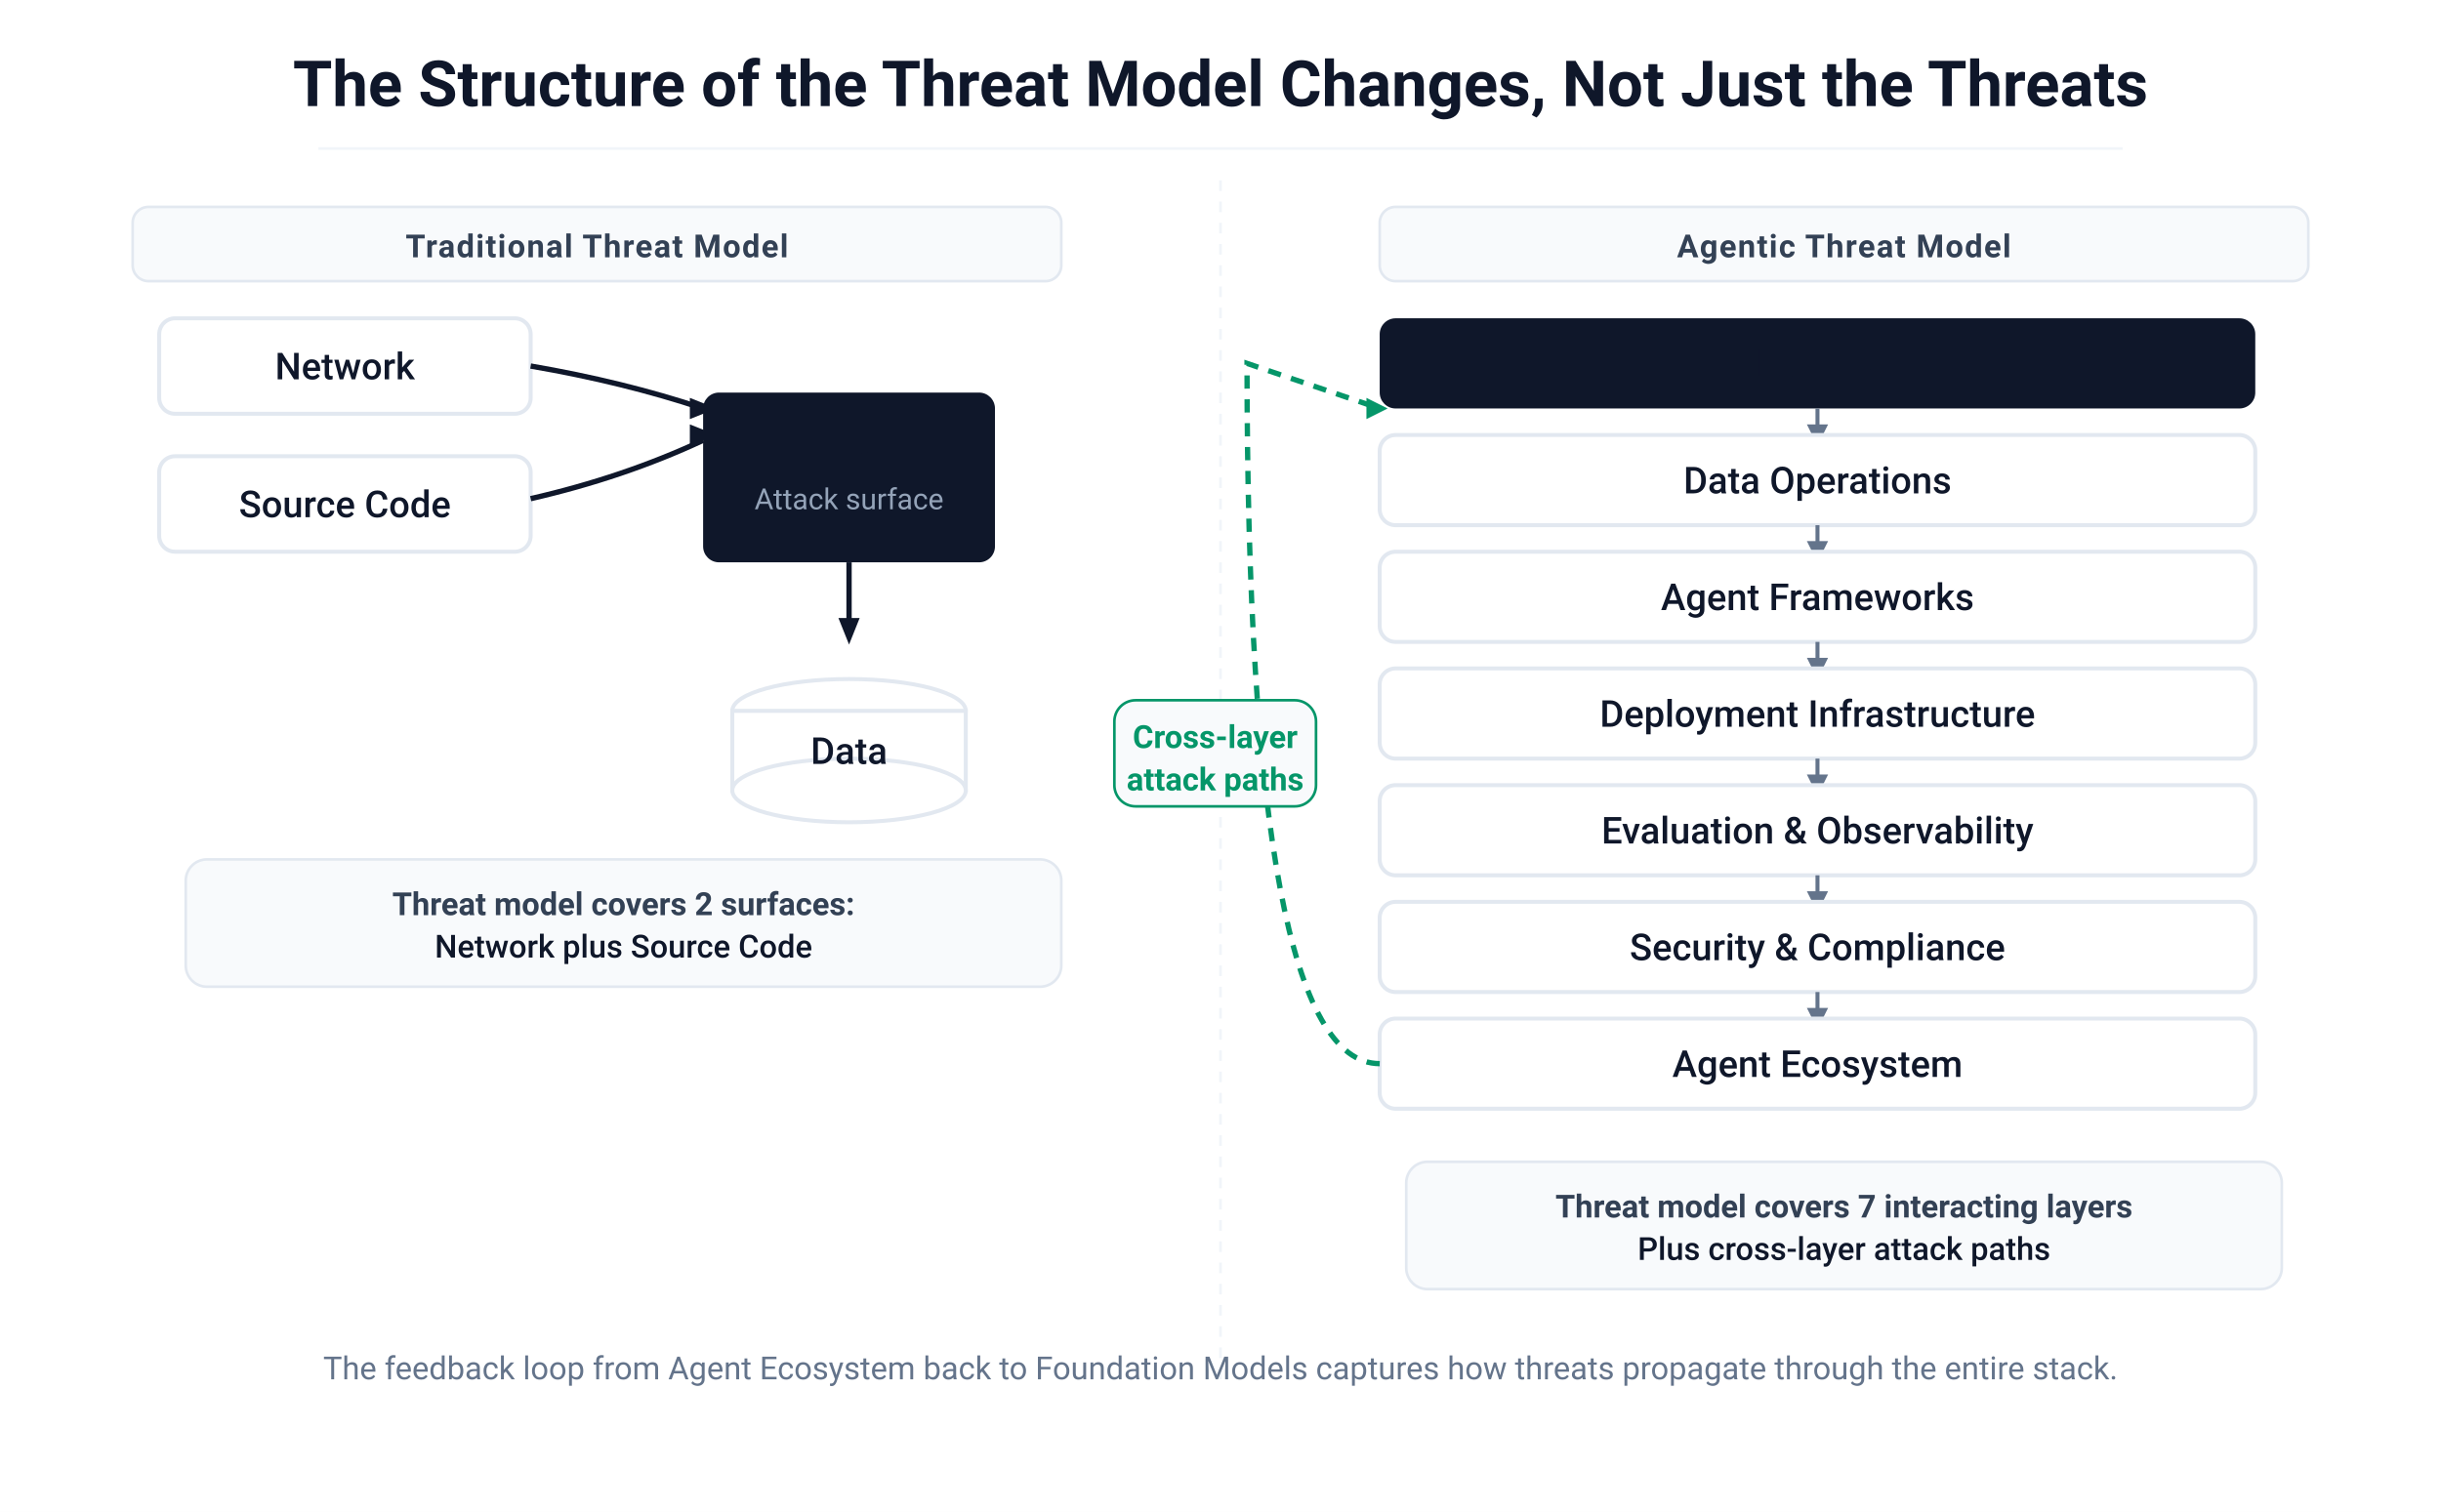
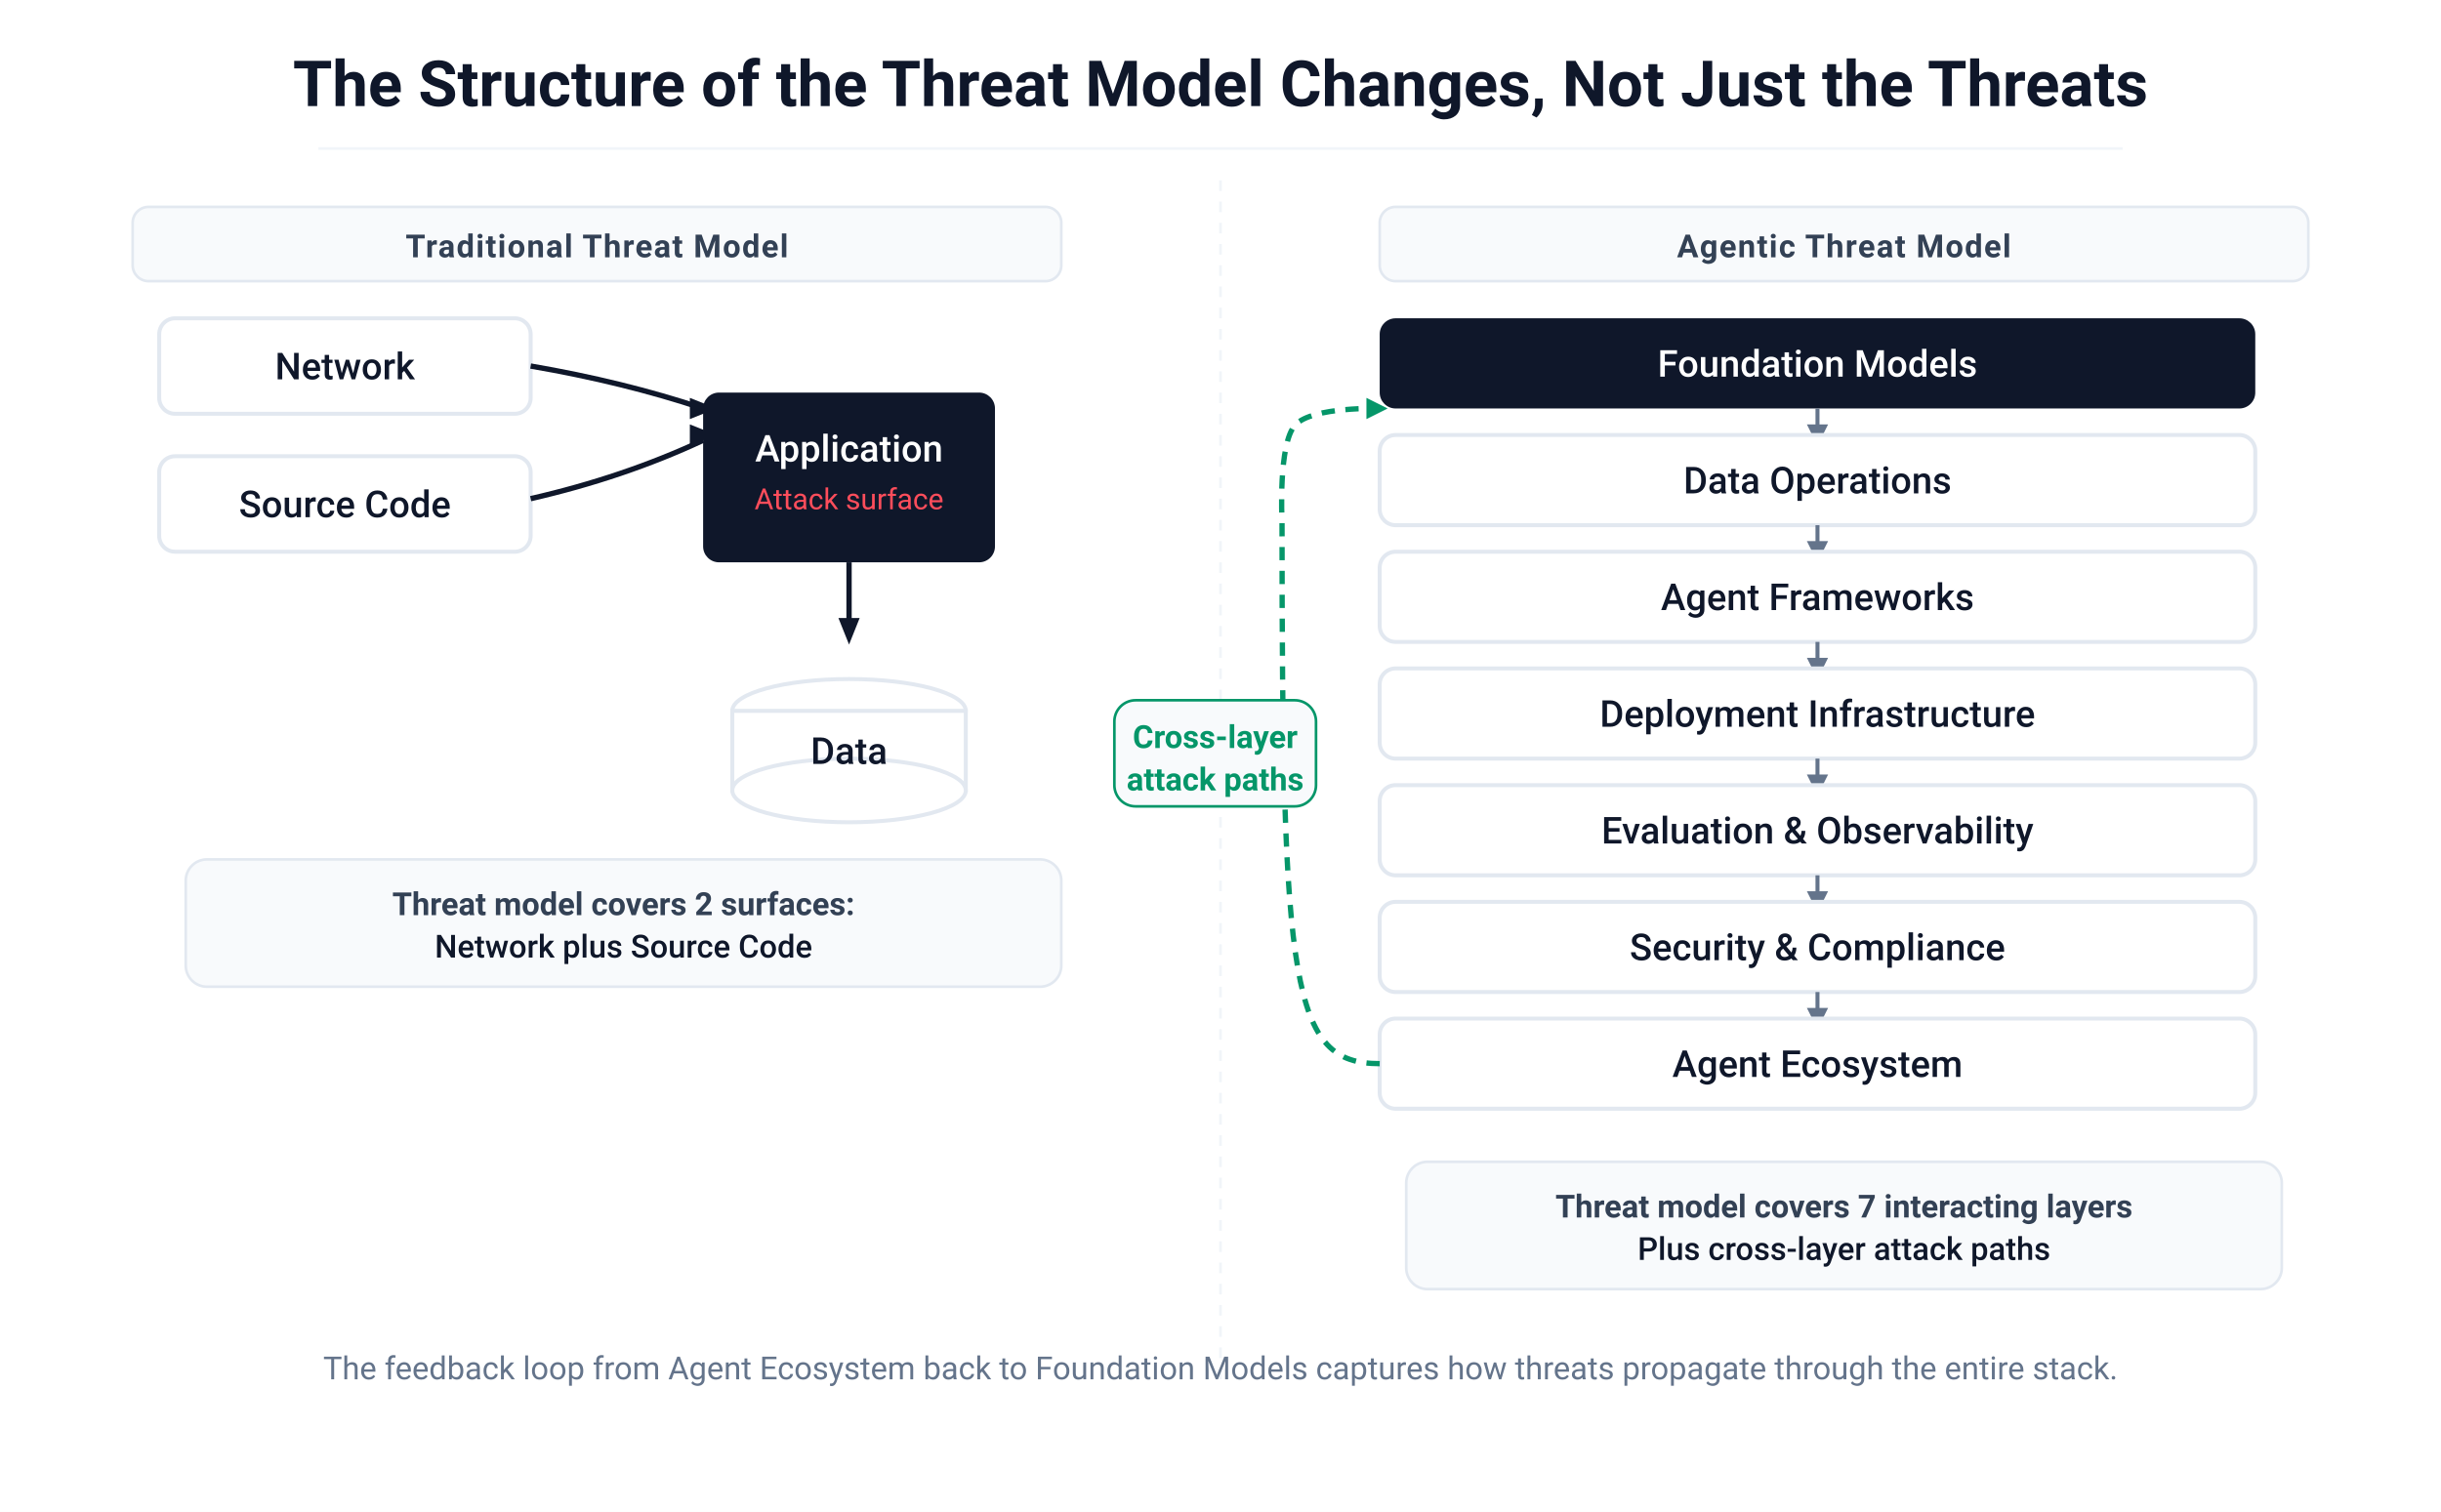
- <svg xmlns="http://www.w3.org/2000/svg" viewBox="0 0 920 570" width="920" height="570">
-   <style>
+ <svg xmlns="http://www.w3.org/2000/svg" viewBox="0 0 920 570" width="920" height="570" version="1.1" id="svg22">
+   <defs id="defs22" />
+   <style id="style1">
    .title { font-family: -apple-system, 'Segoe UI', Roboto, Helvetica, Arial, sans-serif; font-size: 24px; font-weight: 700; fill: #0f172a; }
    .header { font-family: -apple-system, 'Segoe UI', Roboto, Helvetica, Arial, sans-serif; font-size: 12px; font-weight: 600; fill: #334155; letter-spacing: 0.5px; text-transform: uppercase; }
    .body { font-family: -apple-system, 'Segoe UI', Roboto, Helvetica, Arial, sans-serif; font-size: 14px; font-weight: 500; fill: #0f172a; }
    .caption { font-family: -apple-system, 'Segoe UI', Roboto, Helvetica, Arial, sans-serif; font-size: 12px; font-weight: 400; fill: #64748b; }
  </style>
-   <rect width="920" height="570" fill="#ffffff" />
-   <text x="460" y="40" class="title" text-anchor="middle">The Structure of the Threat Model Changes, Not Just the Threats</text>
-   <line x1="120" y1="56" x2="800" y2="56" stroke="#f1f5f9" stroke-width="1" />
-   <line x1="460" y1="68" x2="460" y2="520" stroke="#f1f5f9" stroke-width="1" stroke-dasharray="4,4" />
-   <rect x="50" y="78" width="350" height="28" rx="6" fill="#f8fafc" stroke="#e2e8f0" stroke-width="1" />
-   <text x="225" y="97" class="header" text-anchor="middle">Traditional Threat Model</text>
-   <rect x="520" y="78" width="350" height="28" rx="6" fill="#f8fafc" stroke="#e2e8f0" stroke-width="1" />
-   <text x="695" y="97" class="header" text-anchor="middle">Agentic Threat Model</text>
-   <rect x="60" y="120" width="140" height="36" rx="6" fill="#ffffff" stroke="#e2e8f0" stroke-width="1.5" />
-   <text x="130" y="143" class="body" text-anchor="middle">Network</text>
-   <rect x="60" y="172" width="140" height="36" rx="6" fill="#ffffff" stroke="#e2e8f0" stroke-width="1.5" />
-   <text x="130" y="195" class="body" text-anchor="middle">Source Code</text>
-   <path d="M 200 138 Q 235 144 265 154" fill="none" stroke="#0f172a" stroke-width="2" />
-   <polygon points="260,150 270,154 260,158" fill="#0f172a" />
-   <path d="M 200 188 Q 235 180 265 166" fill="none" stroke="#0f172a" stroke-width="2" />
-   <polygon points="260,168 270,164 260,160" fill="#0f172a" />
-   <rect x="265" y="148" width="110" height="64" rx="6" fill="#0f172a" />
-   <text x="320" y="174" class="body" text-anchor="middle" fill="#ffffff">Application</text>
-   <text x="320" y="192" font-family="-apple-system, 'Segoe UI', Roboto, Helvetica, Arial, sans-serif" font-size="11px" font-weight="400" fill="#94a3b8" text-anchor="middle">Attack surface</text>
-   <line x1="320" y1="212" x2="320" y2="238" stroke="#0f172a" stroke-width="2" />
-   <polygon points="316,233 320,243 324,233" fill="#0f172a" />
-   <ellipse cx="320" cy="268" rx="44" ry="12" fill="#ffffff" stroke="#e2e8f0" stroke-width="1.5" />
-   <rect x="276" y="268" width="88" height="30" fill="#ffffff" stroke="#e2e8f0" stroke-width="1.5" />
-   <ellipse cx="320" cy="298" rx="44" ry="12" fill="#ffffff" stroke="#e2e8f0" stroke-width="1.5" />
-   <text x="320" y="288" class="body" text-anchor="middle">Data</text>
-   <rect x="70" y="324" width="330" height="48" rx="8" fill="#f8fafc" stroke="#e2e8f0" stroke-width="1" />
-   <text x="235" y="345" font-family="-apple-system, 'Segoe UI', Roboto, Helvetica, Arial, sans-serif" font-size="12px" font-weight="600" fill="#334155" text-anchor="middle">Threat model covers 2 surfaces:</text>
-   <text x="235" y="361" font-family="-apple-system, 'Segoe UI', Roboto, Helvetica, Arial, sans-serif" font-size="12px" font-weight="500" fill="#0f172a" text-anchor="middle">Network plus Source Code</text>
-   <rect x="520" y="120" width="330" height="34" rx="6" fill="#0f172a" />
-   <text x="685" y="142" class="body" text-anchor="middle" fill="#ffffff">Foundation Models</text>
-   <line x1="685" y1="154" x2="685" y2="164" stroke="#64748b" stroke-width="1.5" />
-   <polygon points="681,160 685,168 689,160" fill="#64748b" />
-   <rect x="520" y="164" width="330" height="34" rx="6" fill="#ffffff" stroke="#e2e8f0" stroke-width="1.5" />
-   <text x="685" y="186" class="body" text-anchor="middle">Data Operations</text>
-   <line x1="685" y1="198" x2="685" y2="208" stroke="#64748b" stroke-width="1.5" />
-   <polygon points="681,204 685,212 689,204" fill="#64748b" />
-   <rect x="520" y="208" width="330" height="34" rx="6" fill="#ffffff" stroke="#e2e8f0" stroke-width="1.5" />
-   <text x="685" y="230" class="body" text-anchor="middle">Agent Frameworks</text>
-   <line x1="685" y1="242" x2="685" y2="252" stroke="#64748b" stroke-width="1.5" />
-   <polygon points="681,248 685,256 689,248" fill="#64748b" />
-   <rect x="520" y="252" width="330" height="34" rx="6" fill="#ffffff" stroke="#e2e8f0" stroke-width="1.5" />
-   <text x="685" y="274" class="body" text-anchor="middle">Deployment Infrastructure</text>
-   <line x1="685" y1="286" x2="685" y2="296" stroke="#64748b" stroke-width="1.5" />
-   <polygon points="681,292 685,300 689,292" fill="#64748b" />
-   <rect x="520" y="296" width="330" height="34" rx="6" fill="#ffffff" stroke="#e2e8f0" stroke-width="1.5" />
-   <text x="685" y="318" class="body" text-anchor="middle">Evaluation &amp; Observability</text>
-   <line x1="685" y1="330" x2="685" y2="340" stroke="#64748b" stroke-width="1.5" />
-   <polygon points="681,336 685,344 689,336" fill="#64748b" />
-   <rect x="520" y="340" width="330" height="34" rx="6" fill="#ffffff" stroke="#e2e8f0" stroke-width="1.5" />
-   <text x="685" y="362" class="body" text-anchor="middle">Security &amp; Compliance</text>
-   <line x1="685" y1="374" x2="685" y2="384" stroke="#64748b" stroke-width="1.5" />
-   <polygon points="681,380 685,388 689,380" fill="#64748b" />
-   <rect x="520" y="384" width="330" height="34" rx="6" fill="#ffffff" stroke="#e2e8f0" stroke-width="1.5" />
-   <text x="685" y="406" class="body" text-anchor="middle">Agent Ecosystem</text>
-   <path d="M 520 401 Q 470 401 470 137 Q 470 137 520 154" fill="none" stroke="#059669" stroke-width="2" stroke-dasharray="5,4" />
-   <polygon points="515,150 523,154 515,158" fill="#059669" />
-   <rect x="420" y="264" width="76" height="40" rx="8" fill="#f8fafc" stroke="#059669" stroke-width="1" />
-   <text x="458" y="282" font-family="-apple-system, 'Segoe UI', Roboto, Helvetica, Arial, sans-serif" font-size="12px" font-weight="600" fill="#059669" text-anchor="middle">Cross-layer</text>
-   <text x="458" y="298" font-family="-apple-system, 'Segoe UI', Roboto, Helvetica, Arial, sans-serif" font-size="12px" font-weight="600" fill="#059669" text-anchor="middle">attack paths</text>
-   <rect x="530" y="438" width="330" height="48" rx="8" fill="#f8fafc" stroke="#e2e8f0" stroke-width="1" />
-   <text x="695" y="459" font-family="-apple-system, 'Segoe UI', Roboto, Helvetica, Arial, sans-serif" font-size="12px" font-weight="600" fill="#334155" text-anchor="middle">Threat model covers 7 interacting layers</text>
-   <text x="695" y="475" font-family="-apple-system, 'Segoe UI', Roboto, Helvetica, Arial, sans-serif" font-size="12px" font-weight="500" fill="#0f172a" text-anchor="middle">Plus cross-layer attack paths</text>
-   <text x="460" y="520" class="caption" text-anchor="middle">The feedback loop from Agent Ecosystem back to Foundation Models captures how threats propagate through the entire stack.</text>
+   <rect width="920" height="570" fill="#ffffff" id="rect1" />
+   <text x="460" y="40" class="title" text-anchor="middle" id="text1">The Structure of the Threat Model Changes, Not Just the Threats</text>
+   <line x1="120" y1="56" x2="800" y2="56" stroke="#f1f5f9" stroke-width="1" id="line1" />
+   <line x1="460" y1="68" x2="460" y2="520" stroke="#f1f5f9" stroke-width="1" stroke-dasharray="4,4" id="line2" />
+   <rect x="50" y="78" width="350" height="28" rx="6" fill="#f8fafc" stroke="#e2e8f0" stroke-width="1" id="rect2" />
+   <text x="225" y="97" class="header" text-anchor="middle" id="text2">Traditional Threat Model</text>
+   <rect x="520" y="78" width="350" height="28" rx="6" fill="#f8fafc" stroke="#e2e8f0" stroke-width="1" id="rect3" />
+   <text x="695" y="97" class="header" text-anchor="middle" id="text3">Agentic Threat Model</text>
+   <rect x="60" y="120" width="140" height="36" rx="6" fill="#ffffff" stroke="#e2e8f0" stroke-width="1.5" id="rect4" />
+   <text x="130" y="143" class="body" text-anchor="middle" id="text4">Network</text>
+   <rect x="60" y="172" width="140" height="36" rx="6" fill="#ffffff" stroke="#e2e8f0" stroke-width="1.5" id="rect5" />
+   <text x="130" y="195" class="body" text-anchor="middle" id="text5">Source Code</text>
+   <path d="M 200 138 Q 235 144 265 154" fill="none" stroke="#0f172a" stroke-width="2" id="path5" />
+   <polygon points="260,150 270,154 260,158" fill="#0f172a" id="polygon5" />
+   <path d="M 200 188 Q 235 180 265 166" fill="none" stroke="#0f172a" stroke-width="2" id="path6" />
+   <polygon points="260,168 270,164 260,160" fill="#0f172a" id="polygon6" />
+   <rect x="265" y="148" width="110" height="64" rx="6" fill="#0f172a" id="rect6" />
+   <text x="320" y="174" class="body" text-anchor="middle" fill="#ffffff" id="text6" style="fill:#ffffff;fill-opacity:1">Application</text>
+   <text x="320" y="192" font-family="-apple-system, 'Segoe UI', Roboto, Helvetica, Arial, sans-serif" font-size="11px" font-weight="400" fill="#94a3b8" text-anchor="middle" id="text7" style="fill:#ff4d5b;fill-opacity:1">Attack surface</text>
+   <line x1="320" y1="212" x2="320" y2="238" stroke="#0f172a" stroke-width="2" id="line7" />
+   <polygon points="316,233 320,243 324,233" fill="#0f172a" id="polygon7" />
+   <ellipse cx="320" cy="268" rx="44" ry="12" fill="#ffffff" stroke="#e2e8f0" stroke-width="1.5" id="ellipse7" />
+   <rect x="276" y="268" width="88" height="30" fill="#ffffff" stroke="#e2e8f0" stroke-width="1.5" id="rect7" />
+   <ellipse cx="320" cy="298" rx="44" ry="12" fill="#ffffff" stroke="#e2e8f0" stroke-width="1.5" id="ellipse8" />
+   <text x="320" y="288" class="body" text-anchor="middle" id="text8">Data</text>
+   <rect x="70" y="324" width="330" height="48" rx="8" fill="#f8fafc" stroke="#e2e8f0" stroke-width="1" id="rect8" />
+   <text x="235" y="345" font-family="-apple-system, 'Segoe UI', Roboto, Helvetica, Arial, sans-serif" font-size="12px" font-weight="600" fill="#334155" text-anchor="middle" id="text9">Threat model covers 2 surfaces:</text>
+   <text x="235" y="361" font-family="-apple-system, 'Segoe UI', Roboto, Helvetica, Arial, sans-serif" font-size="12px" font-weight="500" fill="#0f172a" text-anchor="middle" id="text10">Network plus Source Code</text>
+   <rect x="520" y="120" width="330" height="34" rx="6" fill="#0f172a" id="rect10" />
+   <text x="685" y="142" class="body" text-anchor="middle" fill="#ffffff" id="text11" style="fill:#ffffff;fill-opacity:1">Foundation Models</text>
+   <line x1="685" y1="154" x2="685" y2="164" stroke="#64748b" stroke-width="1.5" id="line11" />
+   <polygon points="681,160 685,168 689,160" fill="#64748b" id="polygon11" />
+   <rect x="520" y="164" width="330" height="34" rx="6" fill="#ffffff" stroke="#e2e8f0" stroke-width="1.5" id="rect11" />
+   <text x="685" y="186" class="body" text-anchor="middle" id="text12">Data Operations</text>
+   <line x1="685" y1="198" x2="685" y2="208" stroke="#64748b" stroke-width="1.5" id="line12" />
+   <polygon points="681,204 685,212 689,204" fill="#64748b" id="polygon12" />
+   <rect x="520" y="208" width="330" height="34" rx="6" fill="#ffffff" stroke="#e2e8f0" stroke-width="1.5" id="rect12" />
+   <text x="685" y="230" class="body" text-anchor="middle" id="text13">Agent Frameworks</text>
+   <line x1="685" y1="242" x2="685" y2="252" stroke="#64748b" stroke-width="1.5" id="line13" />
+   <polygon points="681,248 685,256 689,248" fill="#64748b" id="polygon13" />
+   <rect x="520" y="252" width="330" height="34" rx="6" fill="#ffffff" stroke="#e2e8f0" stroke-width="1.5" id="rect13" />
+   <text x="685" y="274" class="body" text-anchor="middle" id="text14">Deployment Infrastructure</text>
+   <line x1="685" y1="286" x2="685" y2="296" stroke="#64748b" stroke-width="1.5" id="line14" />
+   <polygon points="681,292 685,300 689,292" fill="#64748b" id="polygon14" />
+   <rect x="520" y="296" width="330" height="34" rx="6" fill="#ffffff" stroke="#e2e8f0" stroke-width="1.5" id="rect14" />
+   <text x="685" y="318" class="body" text-anchor="middle" id="text15">Evaluation &amp; Observability</text>
+   <line x1="685" y1="330" x2="685" y2="340" stroke="#64748b" stroke-width="1.5" id="line15" />
+   <polygon points="681,336 685,344 689,336" fill="#64748b" id="polygon15" />
+   <rect x="520" y="340" width="330" height="34" rx="6" fill="#ffffff" stroke="#e2e8f0" stroke-width="1.5" id="rect15" />
+   <text x="685" y="362" class="body" text-anchor="middle" id="text16">Security &amp; Compliance</text>
+   <line x1="685" y1="374" x2="685" y2="384" stroke="#64748b" stroke-width="1.5" id="line16" />
+   <polygon points="681,380 685,388 689,380" fill="#64748b" id="polygon16" />
+   <rect x="520" y="384" width="330" height="34" rx="6" fill="#ffffff" stroke="#e2e8f0" stroke-width="1.5" id="rect16" />
+   <text x="685" y="406" class="body" text-anchor="middle" id="text17">Agent Ecosystem</text>
+   <path d="m 520,401 c -33.333,0 -36.81,-28.645 -36.81,-204.645 0,0 -1.516,-29.196 5.008,-36.17 C 494.723,153.212 520,154 520,154" fill="none" stroke="#059669" stroke-width="2" stroke-dasharray="5, 4" id="path17" />
+   <polygon points="515,150 523,154 515,158" fill="#059669" id="polygon17" />
+   <rect x="420" y="264" width="76" height="40" rx="8" fill="#f8fafc" stroke="#059669" stroke-width="1" id="rect17" />
+   <text x="458" y="282" font-family="-apple-system, 'Segoe UI', Roboto, Helvetica, Arial, sans-serif" font-size="12px" font-weight="600" fill="#059669" text-anchor="middle" id="text18">Cross-layer</text>
+   <text x="458" y="298" font-family="-apple-system, 'Segoe UI', Roboto, Helvetica, Arial, sans-serif" font-size="12px" font-weight="600" fill="#059669" text-anchor="middle" id="text19">attack paths</text>
+   <rect x="530" y="438" width="330" height="48" rx="8" fill="#f8fafc" stroke="#e2e8f0" stroke-width="1" id="rect19" />
+   <text x="695" y="459" font-family="-apple-system, 'Segoe UI', Roboto, Helvetica, Arial, sans-serif" font-size="12px" font-weight="600" fill="#334155" text-anchor="middle" id="text20">Threat model covers 7 interacting layers</text>
+   <text x="695" y="475" font-family="-apple-system, 'Segoe UI', Roboto, Helvetica, Arial, sans-serif" font-size="12px" font-weight="500" fill="#0f172a" text-anchor="middle" id="text21">Plus cross-layer attack paths</text>
+   <text x="460" y="520" class="caption" text-anchor="middle" id="text22">The feedback loop from Agent Ecosystem back to Foundation Models captures how threats propagate through the entire stack.</text>
</svg>
